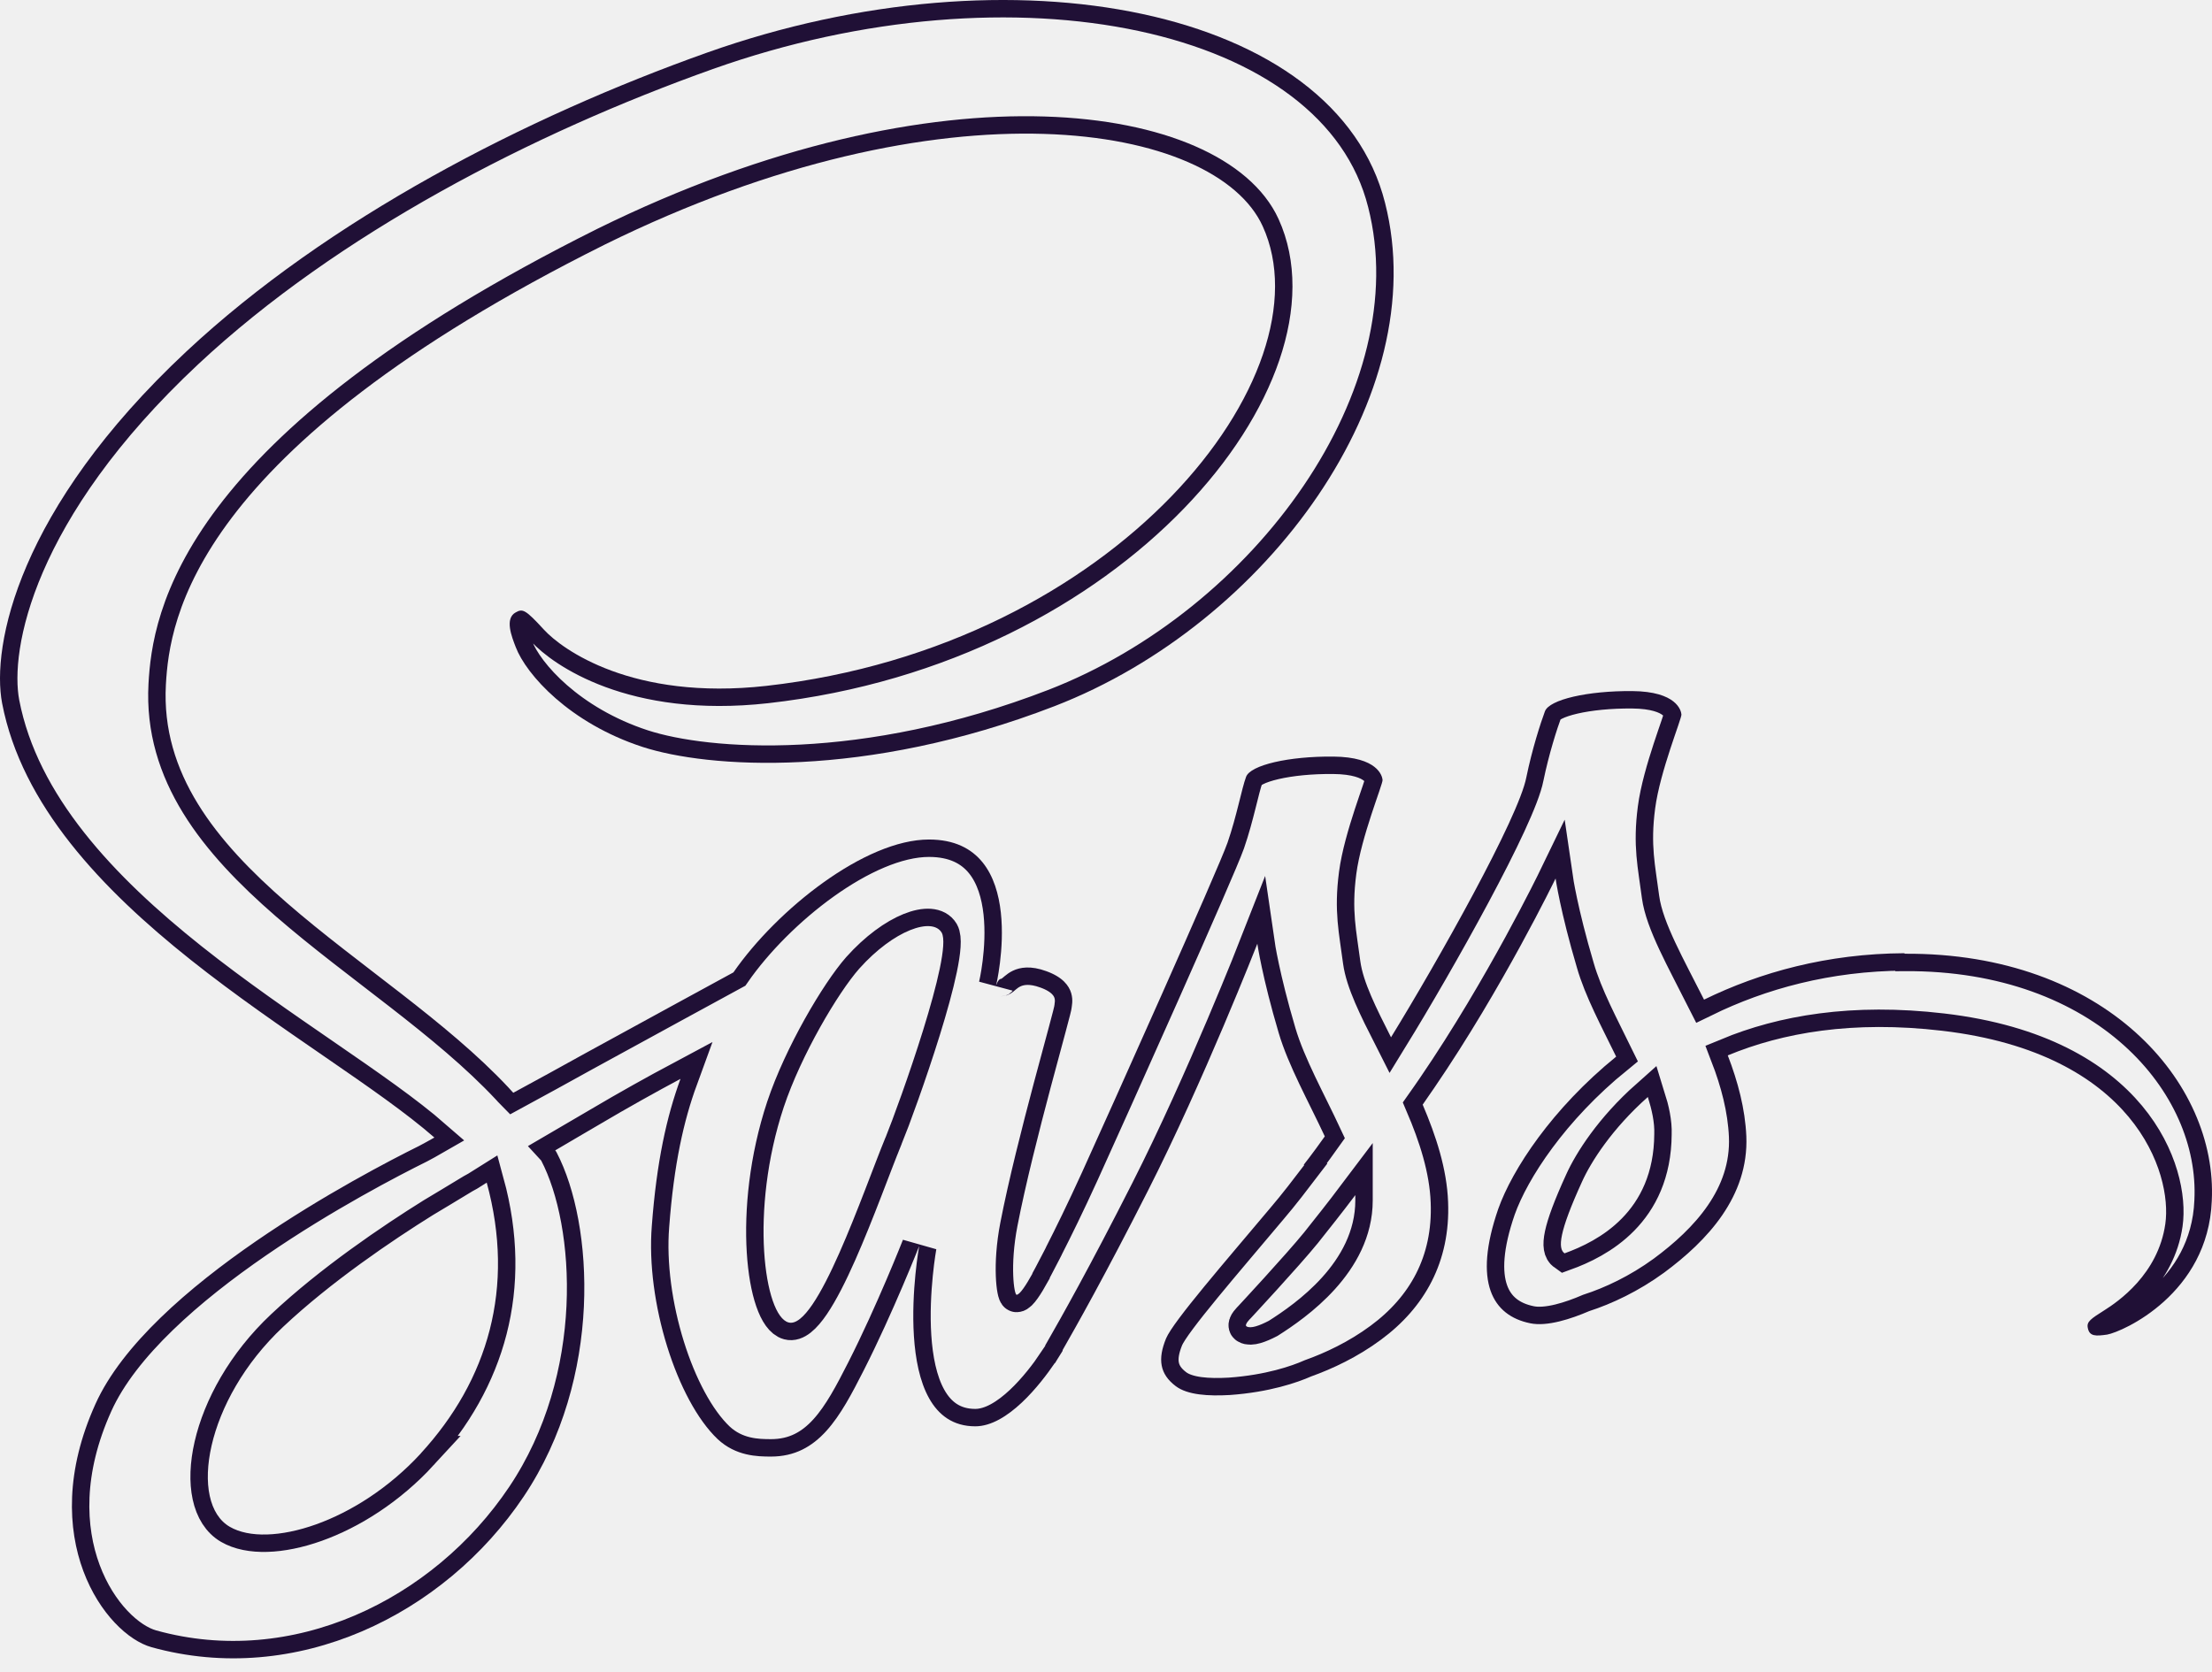
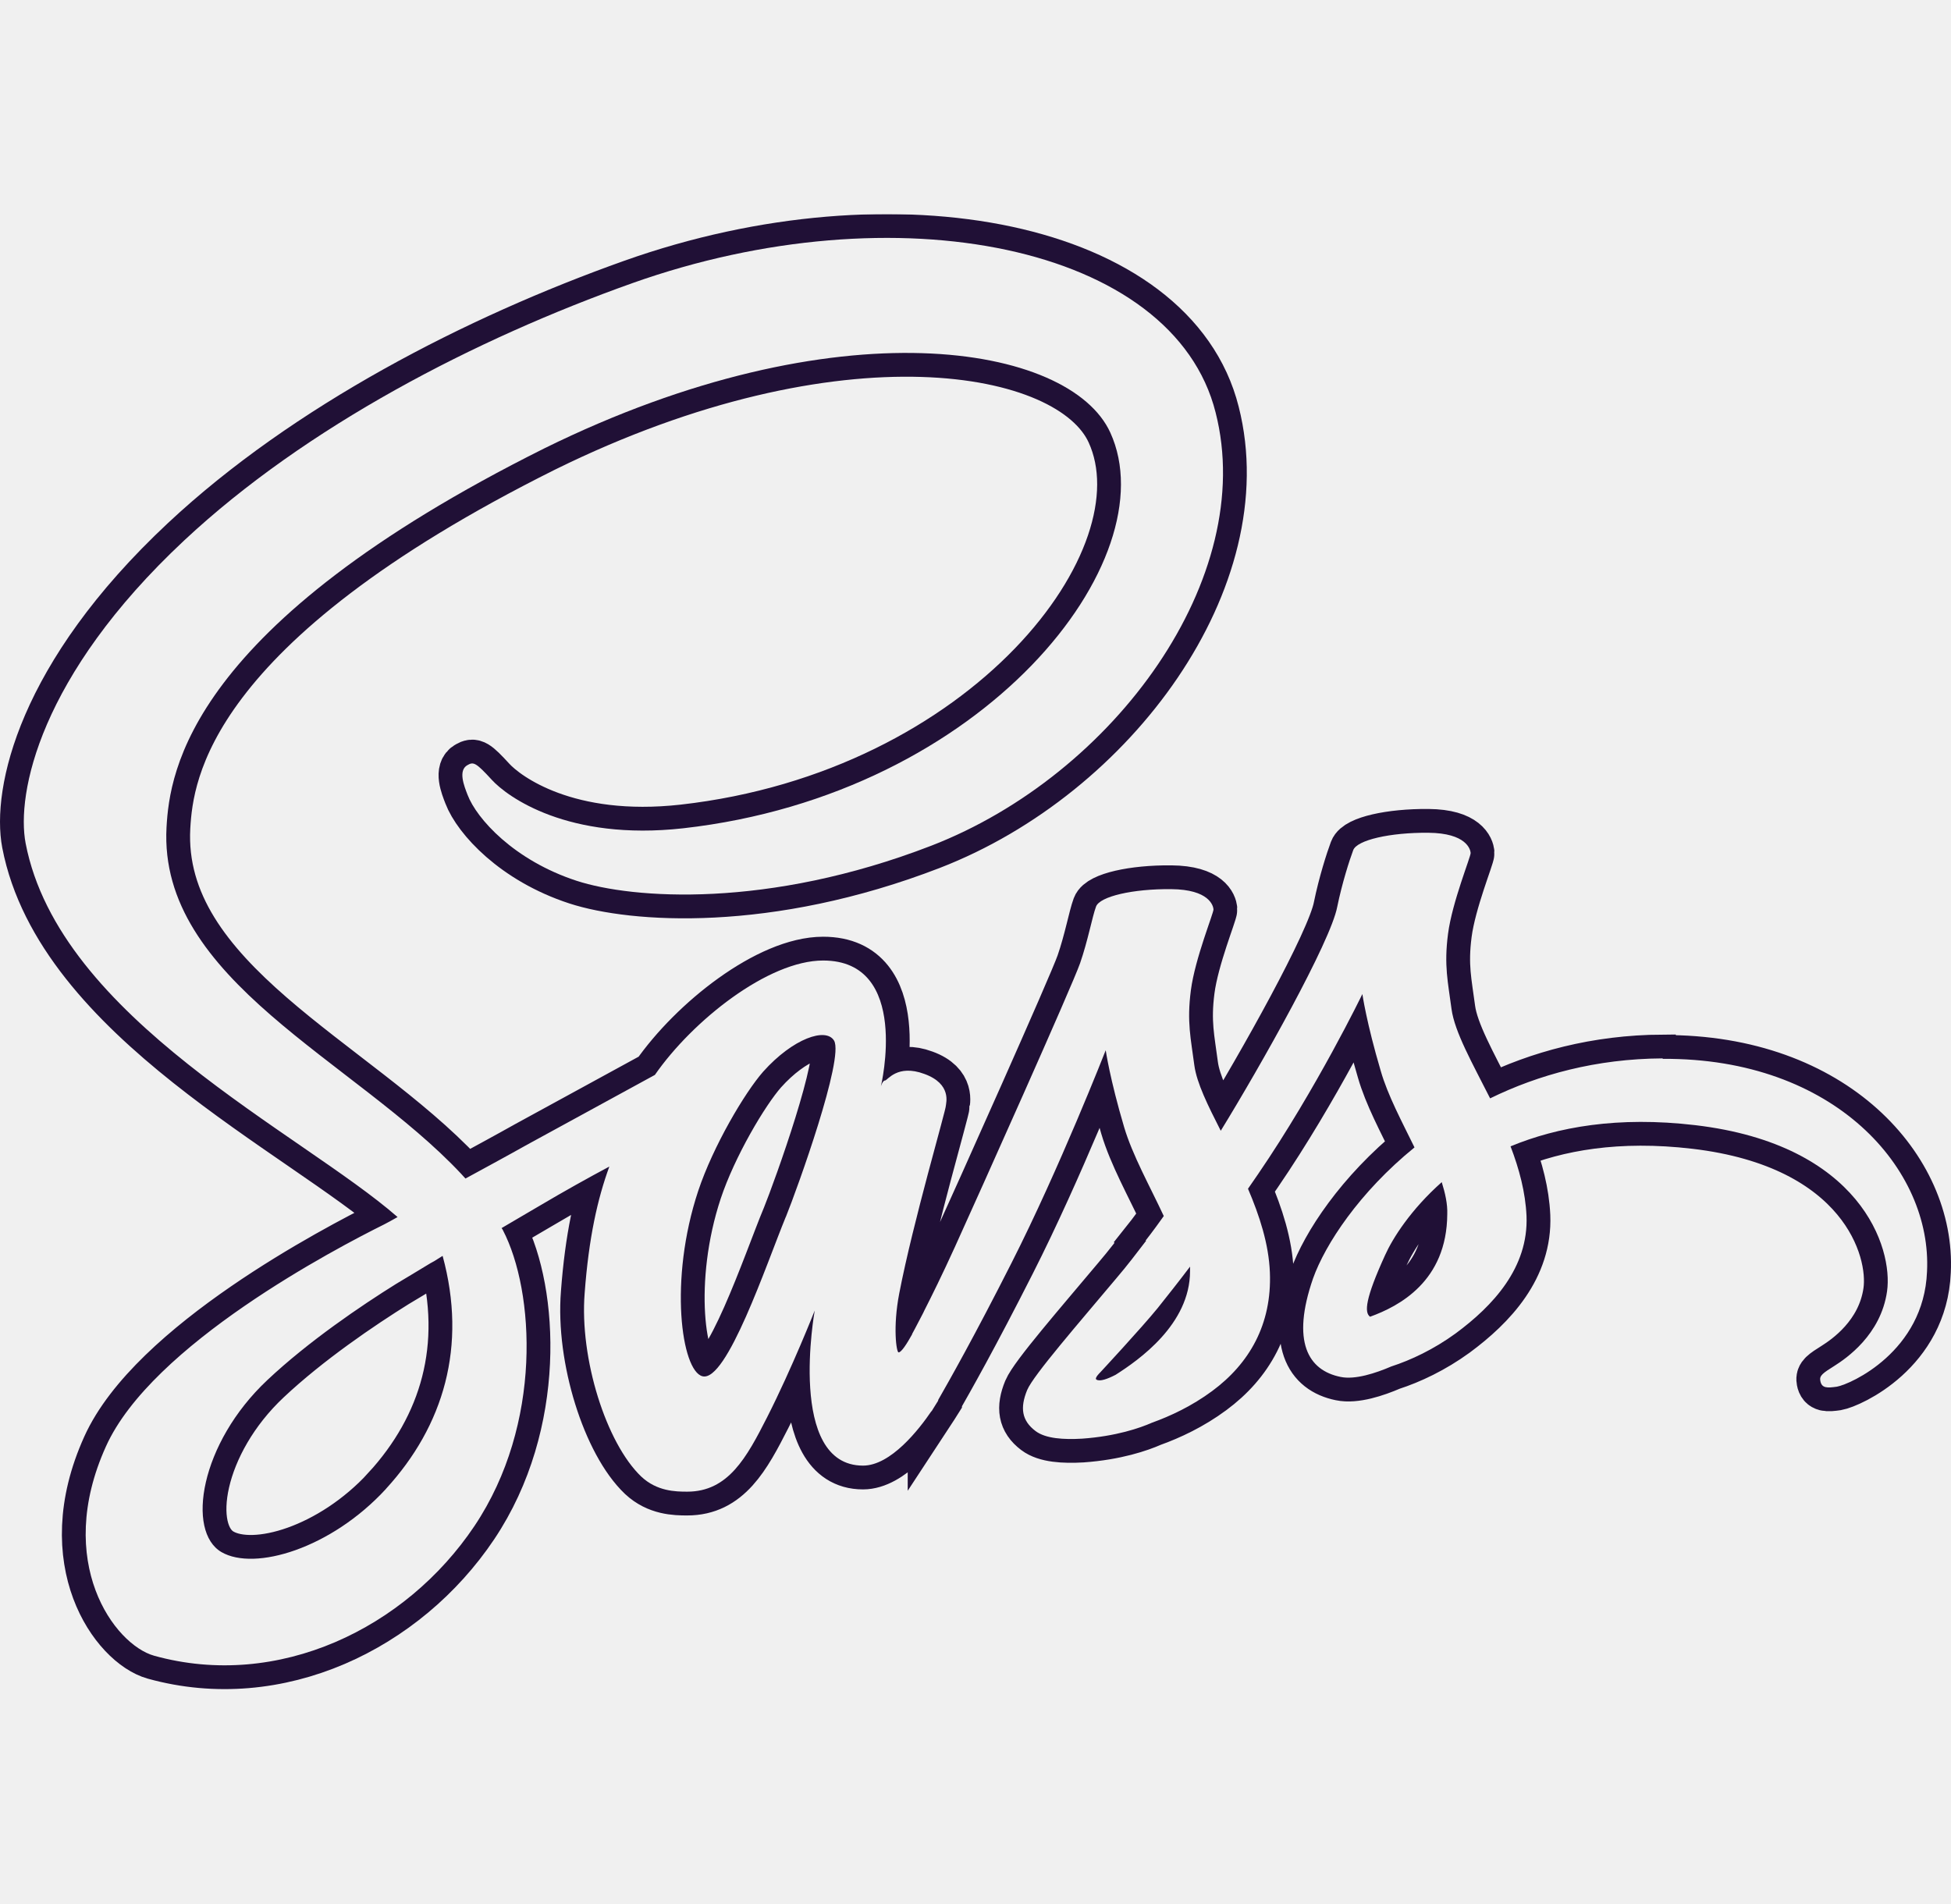
- <svg xmlns="http://www.w3.org/2000/svg" width="127" height="96" viewBox="0 0 127 96" fill="none">
-   <mask id="path-1-inside-1_532_452" fill="white">
-     <path d="M109.339 54.737C104.91 54.762 101.057 55.828 97.836 57.403C96.654 55.06 95.467 52.975 95.26 51.44C95.028 49.652 94.75 48.562 95.028 46.431C95.306 44.295 96.558 41.26 96.538 41.028C96.518 40.795 96.26 39.705 93.71 39.684C91.16 39.664 88.954 40.169 88.701 40.846C88.448 41.523 87.959 43.047 87.635 44.628C87.196 46.946 82.531 55.227 79.864 59.565C79.006 57.873 78.264 56.388 78.102 55.202C77.87 53.414 77.592 52.323 77.87 50.193C78.147 48.057 79.4 45.022 79.379 44.789C79.359 44.557 79.102 43.467 76.552 43.446C74.002 43.421 71.795 43.931 71.543 44.608C71.29 45.284 71.007 46.86 70.477 48.39C69.942 49.92 63.751 63.745 62.125 67.316C61.292 69.148 60.57 70.608 60.06 71.608C60.06 71.608 60.035 71.678 59.969 71.794C59.53 72.653 59.272 73.118 59.272 73.118V73.143C58.924 73.769 58.555 74.35 58.368 74.35C58.227 74.35 57.974 72.678 58.414 70.406C59.343 65.604 61.544 58.136 61.524 57.883C61.524 57.742 61.943 56.444 60.085 55.772C58.278 55.101 57.626 56.212 57.465 56.212C57.303 56.212 57.187 56.605 57.187 56.605C57.187 56.605 59.207 48.208 53.334 48.208C49.668 48.208 44.613 52.222 42.109 55.838C40.533 56.696 37.17 58.529 33.575 60.499C32.207 61.266 30.793 62.029 29.47 62.751C29.379 62.66 29.283 62.544 29.192 62.448C22.092 54.863 8.969 49.506 9.524 39.321C9.731 35.609 11.009 25.869 34.736 14.038C54.268 4.413 69.806 7.08 72.497 12.992C76.35 21.435 64.17 37.114 43.992 39.386C36.292 40.245 32.257 37.276 31.237 36.165C30.172 35.004 30.01 34.938 29.611 35.165C28.96 35.514 29.379 36.559 29.611 37.16C30.212 38.735 32.697 41.523 36.893 42.891C40.604 44.098 49.628 44.769 60.55 40.548C72.775 35.816 82.329 22.662 79.521 11.649C76.713 0.47 58.156 -3.217 40.599 3.02C30.162 6.731 18.84 12.579 10.701 20.183C1.031 29.227 -0.504 37.094 0.122 40.386C2.374 52.076 18.492 59.686 24.94 65.321C24.617 65.508 24.314 65.669 24.057 65.806C20.835 67.406 8.539 73.829 5.479 80.626C2 88.327 6.035 93.846 8.701 94.588C16.982 96.886 25.496 92.755 30.066 85.938C34.636 79.121 34.08 70.259 31.969 66.2C31.944 66.154 31.924 66.109 31.878 66.058C32.712 65.573 33.57 65.058 34.408 64.574C36.054 63.599 37.68 62.695 39.069 61.953C38.281 64.109 37.701 66.684 37.423 70.396C37.074 74.759 38.862 80.414 41.205 82.641C42.25 83.615 43.477 83.641 44.265 83.641C47.002 83.641 48.229 81.368 49.597 78.677C51.269 75.385 52.773 71.557 52.773 71.557C52.773 71.557 50.895 81.904 55.995 81.904C57.848 81.904 59.732 79.49 60.565 78.263V78.288C60.565 78.288 60.61 78.218 60.706 78.056C60.893 77.753 61.009 77.571 61.009 77.571V77.526C61.752 76.228 63.423 73.279 65.902 68.386C69.104 62.079 72.189 54.192 72.189 54.192C72.189 54.192 72.467 56.116 73.416 59.317C73.972 61.196 75.133 63.261 76.062 65.255C75.32 66.301 74.855 66.881 74.855 66.881L74.88 66.906C74.279 67.694 73.628 68.553 72.911 69.391C70.381 72.406 67.367 75.864 66.948 76.859C66.463 78.041 66.579 78.899 67.503 79.596C68.175 80.106 69.381 80.177 70.614 80.106C72.886 79.945 74.487 79.389 75.274 79.041C76.501 78.601 77.94 77.93 79.289 76.93C81.773 75.097 83.278 72.476 83.141 69.022C83.071 67.119 82.445 65.22 81.682 63.432C81.914 63.109 82.121 62.781 82.354 62.458C86.272 56.727 89.312 50.445 89.312 50.445C89.312 50.445 89.59 52.369 90.539 55.57C91.004 57.196 91.953 58.959 92.791 60.675C89.105 63.67 86.828 67.149 86.02 69.421C84.56 73.643 85.697 75.546 87.853 75.986C88.827 76.193 90.221 75.728 91.241 75.289C92.539 74.87 94.069 74.153 95.533 73.087C98.017 71.254 100.406 68.704 100.264 65.245C100.194 63.67 99.78 62.114 99.199 60.605C102.33 59.307 106.364 58.585 111.515 59.191C122.553 60.489 124.735 67.376 124.32 70.28C123.906 73.183 121.584 74.759 120.816 75.243C120.049 75.728 119.796 75.895 119.867 76.243C119.958 76.753 120.331 76.728 120.978 76.637C121.882 76.475 126.775 74.294 126.987 68.962C127.335 62.145 120.841 54.697 109.359 54.767L109.339 54.737ZM24.168 83.454C20.502 87.443 15.402 88.953 13.195 87.675C10.827 86.307 11.756 80.414 16.255 76.193C18.992 73.617 22.517 71.229 24.86 69.77C25.395 69.447 26.183 68.982 27.132 68.401C27.294 68.31 27.389 68.26 27.389 68.26L27.945 67.911C29.591 73.941 28.015 79.253 24.163 83.454H24.168ZM50.84 65.316C49.562 68.426 46.896 76.379 45.275 75.94C43.881 75.572 43.023 69.537 44.997 63.579C45.997 60.584 48.108 57.014 49.335 55.621C51.329 53.394 53.531 52.652 54.066 53.556C54.738 54.737 51.632 63.367 50.844 65.316H50.84ZM72.85 75.844C72.315 76.122 71.805 76.309 71.573 76.167C71.411 76.076 71.805 75.703 71.805 75.703C71.805 75.703 74.567 72.734 75.658 71.391C76.284 70.603 77.026 69.674 77.814 68.628V68.931C77.814 72.481 74.38 74.87 72.85 75.844ZM89.827 71.971C89.433 71.694 89.504 70.764 90.827 67.866C91.337 66.73 92.544 64.826 94.609 62.993C94.841 63.735 95.003 64.453 94.978 65.129C94.952 69.608 91.756 71.274 89.827 71.971Z" />
+ <svg xmlns="http://www.w3.org/2000/svg" width="82" height="80" viewBox="0 0 82 80" fill="none">
+   <mask id="path-1-outside-1_615_1524" maskUnits="userSpaceOnUse" x="-1" y="9" width="84" height="63" fill="black">
+     <rect fill="white" x="-1" y="9" width="84" height="63" />
+     <path d="M69.875 44.488C67.085 44.504 64.658 45.175 62.629 46.168C61.884 44.692 61.137 43.378 61.007 42.411C60.86 41.285 60.685 40.597 60.86 39.255C61.035 37.909 61.824 35.997 61.811 35.85C61.799 35.704 61.636 35.017 60.03 35.004C58.424 34.991 57.034 35.309 56.875 35.736C56.716 36.162 56.407 37.123 56.203 38.119C55.927 39.579 52.988 44.797 51.308 47.53C50.767 46.464 50.3 45.529 50.198 44.781C50.052 43.655 49.877 42.968 50.052 41.625C50.227 40.279 51.016 38.367 51.003 38.221C50.99 38.074 50.828 37.387 49.222 37.374C47.615 37.358 46.225 37.68 46.066 38.106C45.907 38.532 45.729 39.525 45.395 40.489C45.058 41.453 41.158 50.164 40.134 52.414C39.609 53.569 39.154 54.488 38.833 55.118C38.833 55.118 38.817 55.163 38.776 55.236C38.499 55.776 38.337 56.069 38.337 56.069V56.085C38.117 56.48 37.885 56.846 37.767 56.846C37.678 56.846 37.519 55.792 37.796 54.361C38.381 51.335 39.768 46.63 39.755 46.47C39.755 46.381 40.02 45.564 38.849 45.141C37.71 44.717 37.3 45.417 37.198 45.417C37.096 45.417 37.023 45.666 37.023 45.666C37.023 45.666 38.295 40.374 34.596 40.374C32.287 40.374 29.103 42.904 27.525 45.182C26.533 45.723 24.414 46.878 22.15 48.118C21.288 48.602 20.397 49.083 19.564 49.538C19.506 49.48 19.446 49.407 19.389 49.347C14.916 44.568 6.65 41.192 6.999 34.775C7.13 32.437 7.935 26.299 22.881 18.845C35.185 12.781 44.972 14.461 46.667 18.186C49.094 23.506 41.422 33.385 28.712 34.816C23.861 35.357 21.32 33.486 20.677 32.786C20.006 32.055 19.904 32.013 19.653 32.157C19.242 32.376 19.506 33.035 19.653 33.413C20.031 34.406 21.596 36.162 24.239 37.024C26.577 37.785 32.261 38.208 39.142 35.548C46.842 32.567 52.861 24.279 51.092 17.34C49.323 10.296 37.634 7.973 26.574 11.903C19.999 14.241 12.868 17.925 7.741 22.717C1.649 28.415 0.682 33.372 1.077 35.446C2.495 42.812 12.649 47.606 16.71 51.157C16.507 51.275 16.316 51.376 16.154 51.462C14.124 52.471 6.379 56.518 4.452 60.8C2.26 65.652 4.801 69.13 6.481 69.597C11.697 71.045 17.06 68.442 19.939 64.147C22.818 59.852 22.468 54.269 21.138 51.711C21.122 51.682 21.11 51.653 21.081 51.621C21.606 51.316 22.146 50.992 22.674 50.686C23.711 50.072 24.736 49.502 25.61 49.035C25.114 50.393 24.748 52.016 24.573 54.354C24.354 57.103 25.48 60.667 26.956 62.07C27.614 62.684 28.387 62.7 28.884 62.7C30.608 62.7 31.38 61.268 32.242 59.572C33.295 57.498 34.243 55.086 34.243 55.086C34.243 55.086 33.06 61.605 36.273 61.605C37.44 61.605 38.626 60.084 39.151 59.311V59.327C39.151 59.327 39.18 59.283 39.24 59.181C39.358 58.99 39.431 58.875 39.431 58.875V58.847C39.899 58.029 40.952 56.171 42.513 53.088C44.53 49.114 46.473 44.145 46.473 44.145C46.473 44.145 46.648 45.357 47.246 47.374C47.596 48.557 48.328 49.859 48.913 51.115C48.446 51.774 48.153 52.14 48.153 52.14L48.169 52.156C47.79 52.652 47.38 53.193 46.928 53.721C45.335 55.621 43.436 57.8 43.172 58.427C42.866 59.171 42.94 59.712 43.522 60.151C43.945 60.472 44.705 60.517 45.481 60.472C46.912 60.371 47.921 60.021 48.417 59.801C49.19 59.524 50.096 59.101 50.946 58.471C52.511 57.316 53.459 55.665 53.373 53.489C53.328 52.289 52.934 51.093 52.453 49.967C52.6 49.763 52.73 49.557 52.876 49.353C55.345 45.742 57.26 41.784 57.26 41.784C57.26 41.784 57.434 42.996 58.032 45.013C58.325 46.038 58.923 47.148 59.451 48.23C57.129 50.117 55.695 52.309 55.186 53.74C54.266 56.4 54.982 57.6 56.34 57.876C56.954 58.007 57.832 57.714 58.475 57.437C59.292 57.173 60.256 56.721 61.178 56.05C62.743 54.895 64.248 53.288 64.159 51.109C64.114 50.117 63.853 49.137 63.488 48.185C65.46 47.368 68.001 46.913 71.246 47.294C78.199 48.112 79.573 52.452 79.312 54.281C79.051 56.111 77.588 57.103 77.105 57.409C76.621 57.714 76.462 57.819 76.507 58.039C76.564 58.36 76.799 58.344 77.206 58.287C77.776 58.185 80.858 56.811 80.992 53.451C81.211 49.156 77.121 44.463 69.887 44.507L69.875 44.488ZM16.224 62.582C13.915 65.095 10.702 66.047 9.312 65.242C7.82 64.379 8.405 60.667 11.239 58.007C12.963 56.384 15.184 54.879 16.66 53.96C16.997 53.756 17.493 53.464 18.091 53.098C18.193 53.04 18.253 53.009 18.253 53.009L18.603 52.789C19.64 56.588 18.648 59.935 16.221 62.582H16.224ZM33.025 51.154C32.22 53.114 30.541 58.124 29.52 57.848C28.642 57.615 28.101 53.813 29.345 50.059C29.974 48.173 31.304 45.923 32.077 45.045C33.333 43.642 34.72 43.174 35.057 43.744C35.48 44.488 33.524 49.926 33.028 51.154H33.025ZM46.89 57.787C46.553 57.962 46.232 58.08 46.085 57.991C45.983 57.934 46.232 57.698 46.232 57.698C46.232 57.698 47.971 55.827 48.659 54.981C49.053 54.485 49.521 53.899 50.017 53.241V53.432C50.017 55.668 47.854 57.173 46.89 57.787ZM57.584 55.347C57.336 55.172 57.38 54.587 58.214 52.76C58.535 52.045 59.295 50.845 60.596 49.69C60.742 50.158 60.844 50.61 60.828 51.036C60.812 53.858 58.799 54.908 57.584 55.347Z" />
  </mask>
-   <path d="M109.339 54.737C104.91 54.762 101.057 55.828 97.836 57.403C96.654 55.06 95.467 52.975 95.26 51.44C95.028 49.652 94.75 48.562 95.028 46.431C95.306 44.295 96.558 41.26 96.538 41.028C96.518 40.795 96.26 39.705 93.71 39.684C91.16 39.664 88.954 40.169 88.701 40.846C88.448 41.523 87.959 43.047 87.635 44.628C87.196 46.946 82.531 55.227 79.864 59.565C79.006 57.873 78.264 56.388 78.102 55.202C77.87 53.414 77.592 52.323 77.87 50.193C78.147 48.057 79.4 45.022 79.379 44.789C79.359 44.557 79.102 43.467 76.552 43.446C74.002 43.421 71.795 43.931 71.543 44.608C71.29 45.284 71.007 46.86 70.477 48.39C69.942 49.92 63.751 63.745 62.125 67.316C61.292 69.148 60.57 70.608 60.06 71.608C60.06 71.608 60.035 71.678 59.969 71.794C59.53 72.653 59.272 73.118 59.272 73.118V73.143C58.924 73.769 58.555 74.35 58.368 74.35C58.227 74.35 57.974 72.678 58.414 70.406C59.343 65.604 61.544 58.136 61.524 57.883C61.524 57.742 61.943 56.444 60.085 55.772C58.278 55.101 57.626 56.212 57.465 56.212C57.303 56.212 57.187 56.605 57.187 56.605C57.187 56.605 59.207 48.208 53.334 48.208C49.668 48.208 44.613 52.222 42.109 55.838C40.533 56.696 37.17 58.529 33.575 60.499C32.207 61.266 30.793 62.029 29.47 62.751C29.379 62.66 29.283 62.544 29.192 62.448C22.092 54.863 8.969 49.506 9.524 39.321C9.731 35.609 11.009 25.869 34.736 14.038C54.268 4.413 69.806 7.08 72.497 12.992C76.35 21.435 64.17 37.114 43.992 39.386C36.292 40.245 32.257 37.276 31.237 36.165C30.172 35.004 30.01 34.938 29.611 35.165C28.96 35.514 29.379 36.559 29.611 37.16C30.212 38.735 32.697 41.523 36.893 42.891C40.604 44.098 49.628 44.769 60.55 40.548C72.775 35.816 82.329 22.662 79.521 11.649C76.713 0.47 58.156 -3.217 40.599 3.02C30.162 6.731 18.84 12.579 10.701 20.183C1.031 29.227 -0.504 37.094 0.122 40.386C2.374 52.076 18.492 59.686 24.94 65.321C24.617 65.508 24.314 65.669 24.057 65.806C20.835 67.406 8.539 73.829 5.479 80.626C2 88.327 6.035 93.846 8.701 94.588C16.982 96.886 25.496 92.755 30.066 85.938C34.636 79.121 34.08 70.259 31.969 66.2C31.944 66.154 31.924 66.109 31.878 66.058C32.712 65.573 33.57 65.058 34.408 64.574C36.054 63.599 37.68 62.695 39.069 61.953C38.281 64.109 37.701 66.684 37.423 70.396C37.074 74.759 38.862 80.414 41.205 82.641C42.25 83.615 43.477 83.641 44.265 83.641C47.002 83.641 48.229 81.368 49.597 78.677C51.269 75.385 52.773 71.557 52.773 71.557C52.773 71.557 50.895 81.904 55.995 81.904C57.848 81.904 59.732 79.49 60.565 78.263V78.288C60.565 78.288 60.61 78.218 60.706 78.056C60.893 77.753 61.009 77.571 61.009 77.571V77.526C61.752 76.228 63.423 73.279 65.902 68.386C69.104 62.079 72.189 54.192 72.189 54.192C72.189 54.192 72.467 56.116 73.416 59.317C73.972 61.196 75.133 63.261 76.062 65.255C75.32 66.301 74.855 66.881 74.855 66.881L74.88 66.906C74.279 67.694 73.628 68.553 72.911 69.391C70.381 72.406 67.367 75.864 66.948 76.859C66.463 78.041 66.579 78.899 67.503 79.596C68.175 80.106 69.381 80.177 70.614 80.106C72.886 79.945 74.487 79.389 75.274 79.041C76.501 78.601 77.94 77.93 79.289 76.93C81.773 75.097 83.278 72.476 83.141 69.022C83.071 67.119 82.445 65.22 81.682 63.432C81.914 63.109 82.121 62.781 82.354 62.458C86.272 56.727 89.312 50.445 89.312 50.445C89.312 50.445 89.59 52.369 90.539 55.57C91.004 57.196 91.953 58.959 92.791 60.675C89.105 63.67 86.828 67.149 86.02 69.421C84.56 73.643 85.697 75.546 87.853 75.986C88.827 76.193 90.221 75.728 91.241 75.289C92.539 74.87 94.069 74.153 95.533 73.087C98.017 71.254 100.406 68.704 100.264 65.245C100.194 63.67 99.78 62.114 99.199 60.605C102.33 59.307 106.364 58.585 111.515 59.191C122.553 60.489 124.735 67.376 124.32 70.28C123.906 73.183 121.584 74.759 120.816 75.243C120.049 75.728 119.796 75.895 119.867 76.243C119.958 76.753 120.331 76.728 120.978 76.637C121.882 76.475 126.775 74.294 126.987 68.962C127.335 62.145 120.841 54.697 109.359 54.767L109.339 54.737ZM24.168 83.454C20.502 87.443 15.402 88.953 13.195 87.675C10.827 86.307 11.756 80.414 16.255 76.193C18.992 73.617 22.517 71.229 24.86 69.77C25.395 69.447 26.183 68.982 27.132 68.401C27.294 68.31 27.389 68.26 27.389 68.26L27.945 67.911C29.591 73.941 28.015 79.253 24.163 83.454H24.168ZM50.84 65.316C49.562 68.426 46.896 76.379 45.275 75.94C43.881 75.572 43.023 69.537 44.997 63.579C45.997 60.584 48.108 57.014 49.335 55.621C51.329 53.394 53.531 52.652 54.066 53.556C54.738 54.737 51.632 63.367 50.844 65.316H50.84ZM72.85 75.844C72.315 76.122 71.805 76.309 71.573 76.167C71.411 76.076 71.805 75.703 71.805 75.703C71.805 75.703 74.567 72.734 75.658 71.391C76.284 70.603 77.026 69.674 77.814 68.628V68.931C77.814 72.481 74.38 74.87 72.85 75.844ZM89.827 71.971C89.433 71.694 89.504 70.764 90.827 67.866C91.337 66.73 92.544 64.826 94.609 62.993C94.841 63.735 95.003 64.453 94.978 65.129C94.952 69.608 91.756 71.274 89.827 71.971Z" stroke="#201036" stroke-width="2" mask="url(#path-1-inside-1_532_452)" />
+   <path d="M69.875 44.488C67.085 44.504 64.658 45.175 62.629 46.168C61.884 44.692 61.137 43.378 61.007 42.411C60.86 41.285 60.685 40.597 60.86 39.255C61.035 37.909 61.824 35.997 61.811 35.85C61.799 35.704 61.636 35.017 60.03 35.004C58.424 34.991 57.034 35.309 56.875 35.736C56.716 36.162 56.407 37.123 56.203 38.119C55.927 39.579 52.988 44.797 51.308 47.53C50.767 46.464 50.3 45.529 50.198 44.781C50.052 43.655 49.877 42.968 50.052 41.625C50.227 40.279 51.016 38.367 51.003 38.221C50.99 38.074 50.828 37.387 49.222 37.374C47.615 37.358 46.225 37.68 46.066 38.106C45.907 38.532 45.729 39.525 45.395 40.489C45.058 41.453 41.158 50.164 40.134 52.414C39.609 53.569 39.154 54.488 38.833 55.118C38.833 55.118 38.817 55.163 38.776 55.236C38.499 55.776 38.337 56.069 38.337 56.069V56.085C38.117 56.48 37.885 56.846 37.767 56.846C37.678 56.846 37.519 55.792 37.796 54.361C38.381 51.335 39.768 46.63 39.755 46.47C39.755 46.381 40.02 45.564 38.849 45.141C37.71 44.717 37.3 45.417 37.198 45.417C37.096 45.417 37.023 45.666 37.023 45.666C37.023 45.666 38.295 40.374 34.596 40.374C32.287 40.374 29.103 42.904 27.525 45.182C26.533 45.723 24.414 46.878 22.15 48.118C21.288 48.602 20.397 49.083 19.564 49.538C19.506 49.48 19.446 49.407 19.389 49.347C14.916 44.568 6.65 41.192 6.999 34.775C7.13 32.437 7.935 26.299 22.881 18.845C35.185 12.781 44.972 14.461 46.667 18.186C49.094 23.506 41.422 33.385 28.712 34.816C23.861 35.357 21.32 33.486 20.677 32.786C20.006 32.055 19.904 32.013 19.653 32.157C19.242 32.376 19.506 33.035 19.653 33.413C20.031 34.406 21.596 36.162 24.239 37.024C26.577 37.785 32.261 38.208 39.142 35.548C46.842 32.567 52.861 24.279 51.092 17.34C49.323 10.296 37.634 7.973 26.574 11.903C19.999 14.241 12.868 17.925 7.741 22.717C1.649 28.415 0.682 33.372 1.077 35.446C2.495 42.812 12.649 47.606 16.71 51.157C16.507 51.275 16.316 51.376 16.154 51.462C14.124 52.471 6.379 56.518 4.452 60.8C2.26 65.652 4.801 69.13 6.481 69.597C11.697 71.045 17.06 68.442 19.939 64.147C22.818 59.852 22.468 54.269 21.138 51.711C21.122 51.682 21.11 51.653 21.081 51.621C21.606 51.316 22.146 50.992 22.674 50.686C23.711 50.072 24.736 49.502 25.61 49.035C25.114 50.393 24.748 52.016 24.573 54.354C24.354 57.103 25.48 60.667 26.956 62.07C27.614 62.684 28.387 62.7 28.884 62.7C30.608 62.7 31.38 61.268 32.242 59.572C33.295 57.498 34.243 55.086 34.243 55.086C34.243 55.086 33.06 61.605 36.273 61.605C37.44 61.605 38.626 60.084 39.151 59.311V59.327C39.151 59.327 39.18 59.283 39.24 59.181C39.358 58.99 39.431 58.875 39.431 58.875V58.847C39.899 58.029 40.952 56.171 42.513 53.088C44.53 49.114 46.473 44.145 46.473 44.145C46.473 44.145 46.648 45.357 47.246 47.374C47.596 48.557 48.328 49.859 48.913 51.115C48.446 51.774 48.153 52.14 48.153 52.14L48.169 52.156C47.79 52.652 47.38 53.193 46.928 53.721C45.335 55.621 43.436 57.8 43.172 58.427C42.866 59.171 42.94 59.712 43.522 60.151C43.945 60.472 44.705 60.517 45.481 60.472C46.912 60.371 47.921 60.021 48.417 59.801C49.19 59.524 50.096 59.101 50.946 58.471C52.511 57.316 53.459 55.665 53.373 53.489C53.328 52.289 52.934 51.093 52.453 49.967C52.6 49.763 52.73 49.557 52.876 49.353C55.345 45.742 57.26 41.784 57.26 41.784C57.26 41.784 57.434 42.996 58.032 45.013C58.325 46.038 58.923 47.148 59.451 48.23C57.129 50.117 55.695 52.309 55.186 53.74C54.266 56.4 54.982 57.6 56.34 57.876C56.954 58.007 57.832 57.714 58.475 57.437C59.292 57.173 60.256 56.721 61.178 56.05C62.743 54.895 64.248 53.288 64.159 51.109C64.114 50.117 63.853 49.137 63.488 48.185C65.46 47.368 68.001 46.913 71.246 47.294C78.199 48.112 79.573 52.452 79.312 54.281C79.051 56.111 77.588 57.103 77.105 57.409C76.621 57.714 76.462 57.819 76.507 58.039C76.564 58.36 76.799 58.344 77.206 58.287C77.776 58.185 80.858 56.811 80.992 53.451C81.211 49.156 77.121 44.463 69.887 44.507L69.875 44.488ZM16.224 62.582C13.915 65.095 10.702 66.047 9.312 65.242C7.82 64.379 8.405 60.667 11.239 58.007C12.963 56.384 15.184 54.879 16.66 53.96C16.997 53.756 17.493 53.464 18.091 53.098C18.193 53.04 18.253 53.009 18.253 53.009L18.603 52.789C19.64 56.588 18.648 59.935 16.221 62.582H16.224ZM33.025 51.154C32.22 53.114 30.541 58.124 29.52 57.848C28.642 57.615 28.101 53.813 29.345 50.059C29.974 48.173 31.304 45.923 32.077 45.045C33.333 43.642 34.72 43.174 35.057 43.744C35.48 44.488 33.524 49.926 33.028 51.154H33.025ZM46.89 57.787C46.553 57.962 46.232 58.08 46.085 57.991C45.983 57.934 46.232 57.698 46.232 57.698C46.232 57.698 47.971 55.827 48.659 54.981C49.053 54.485 49.521 53.899 50.017 53.241V53.432C50.017 55.668 47.854 57.173 46.89 57.787ZM57.584 55.347C57.336 55.172 57.38 54.587 58.214 52.76C58.535 52.045 59.295 50.845 60.596 49.69C60.742 50.158 60.844 50.61 60.828 51.036C60.812 53.858 58.799 54.908 57.584 55.347Z" stroke="#201036" stroke-width="2" mask="url(#path-1-outside-1_615_1524)" />
</svg>
